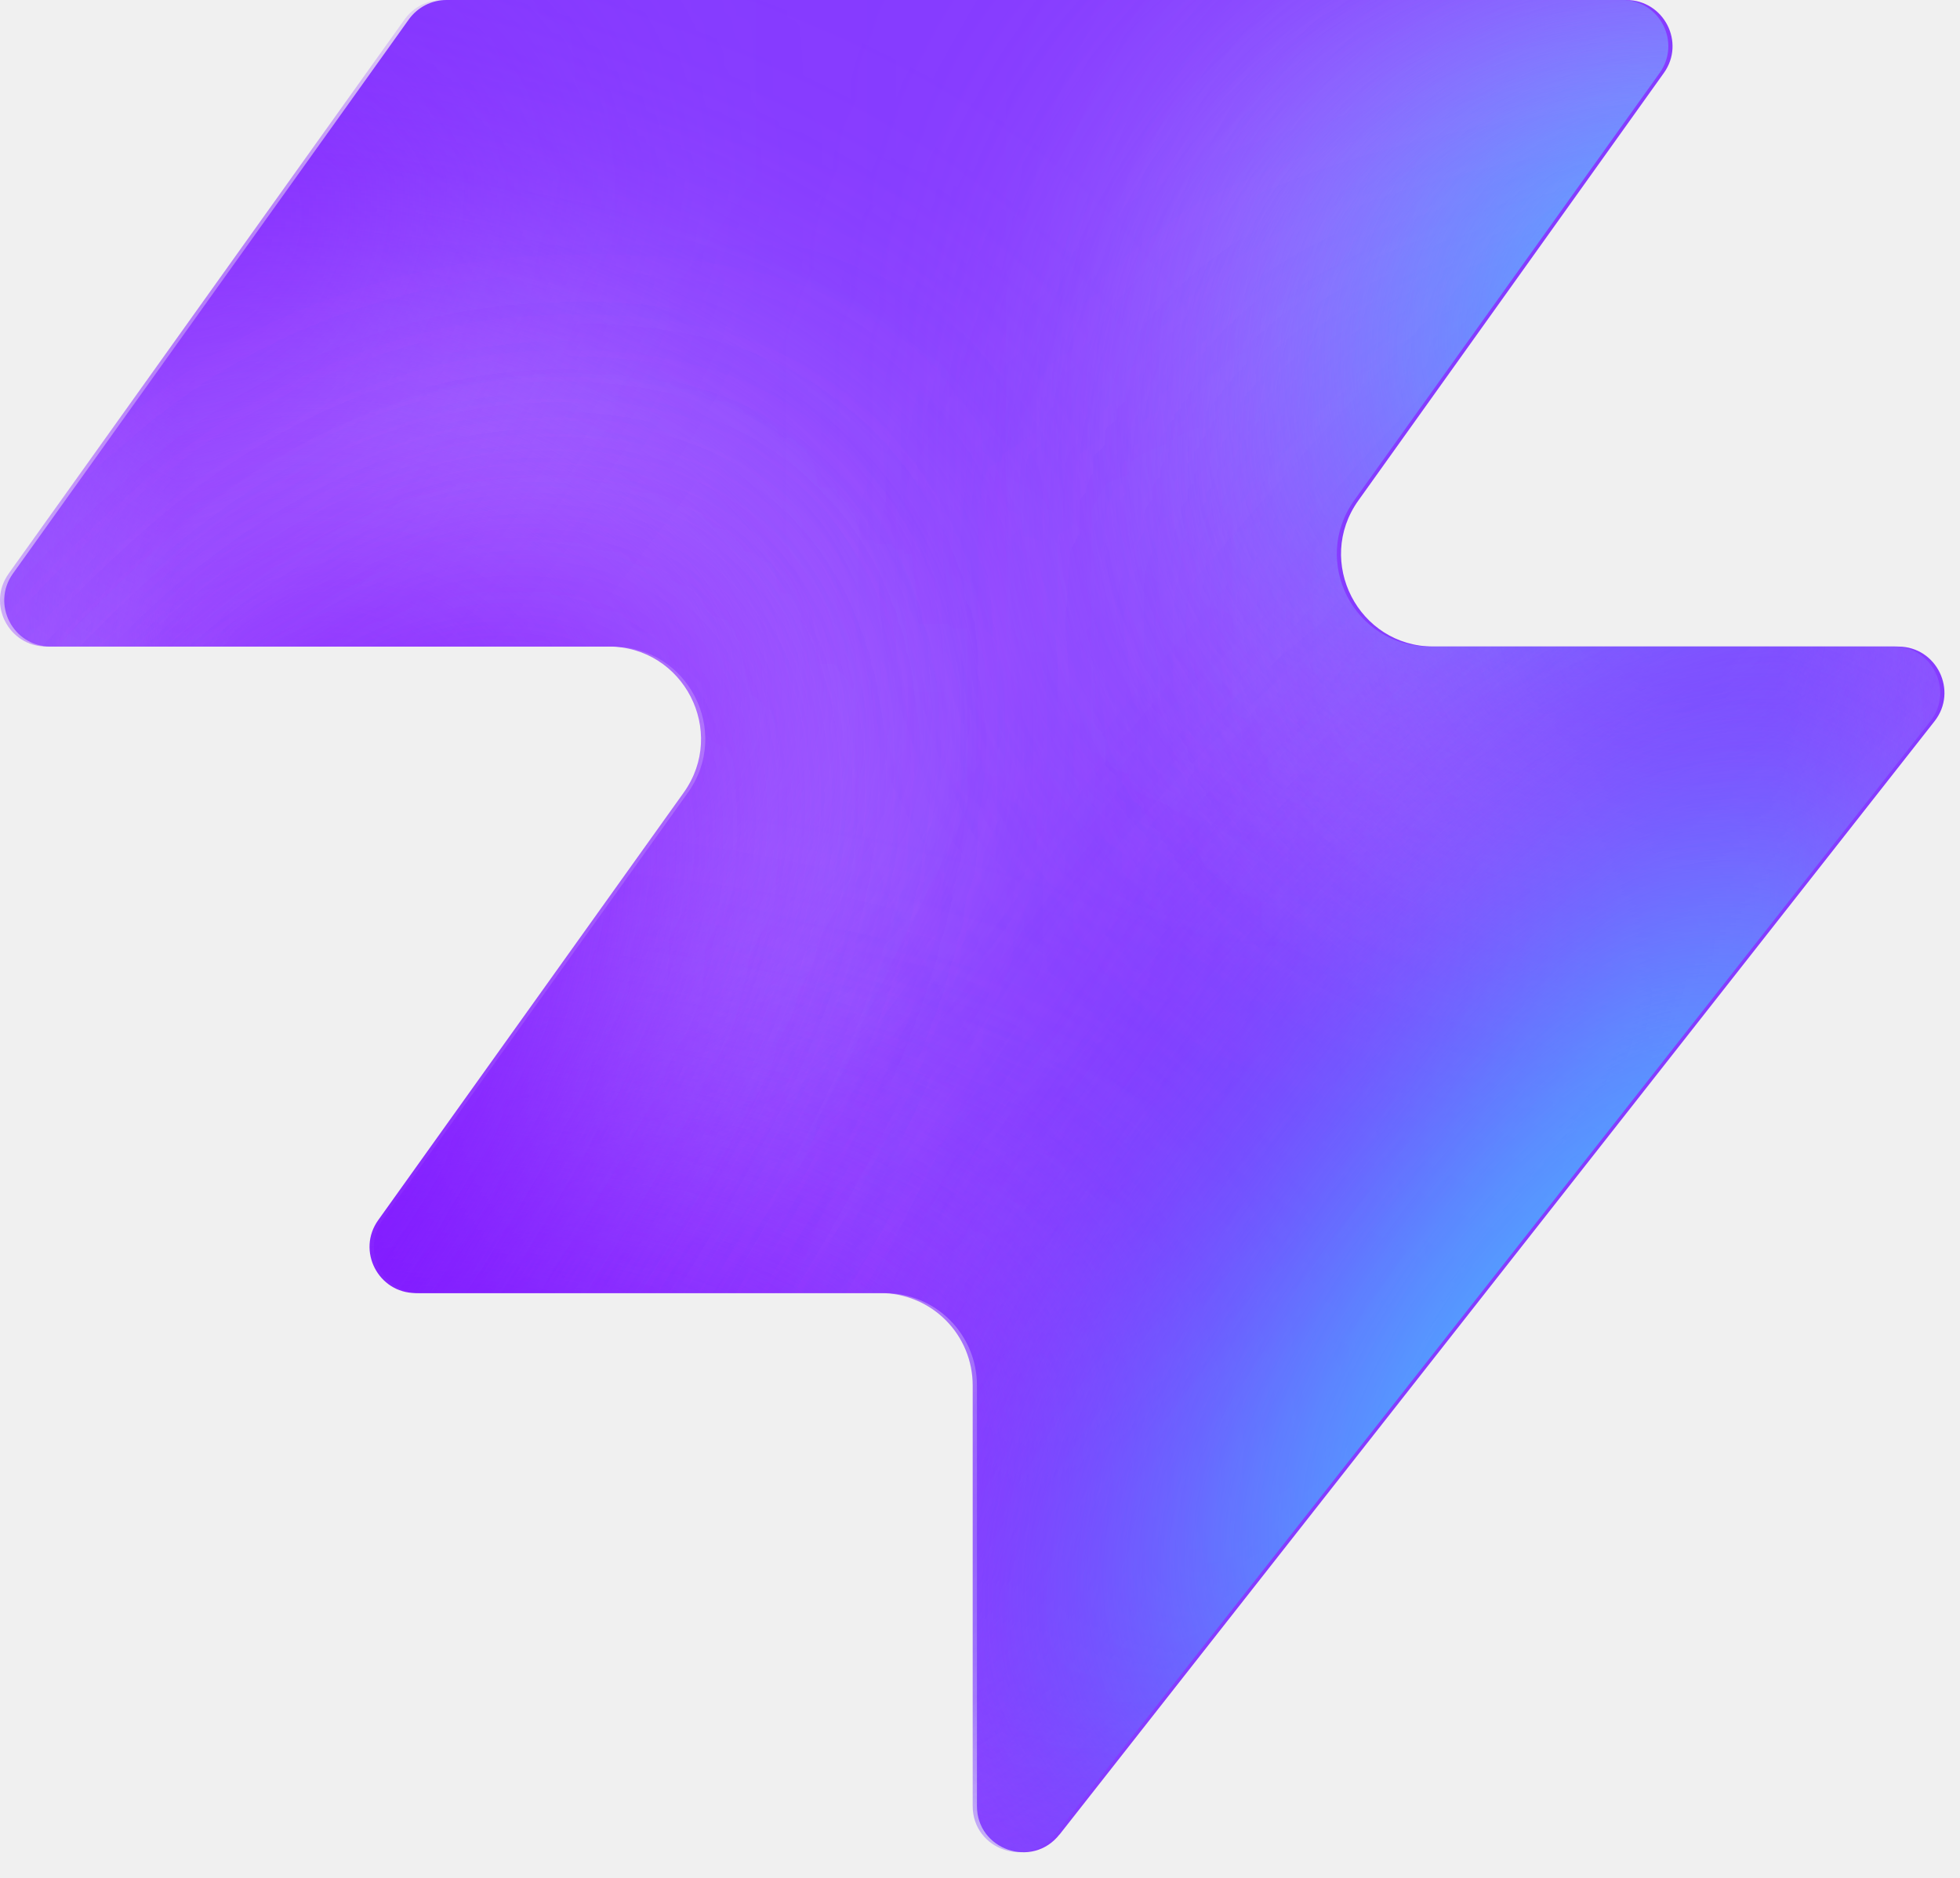
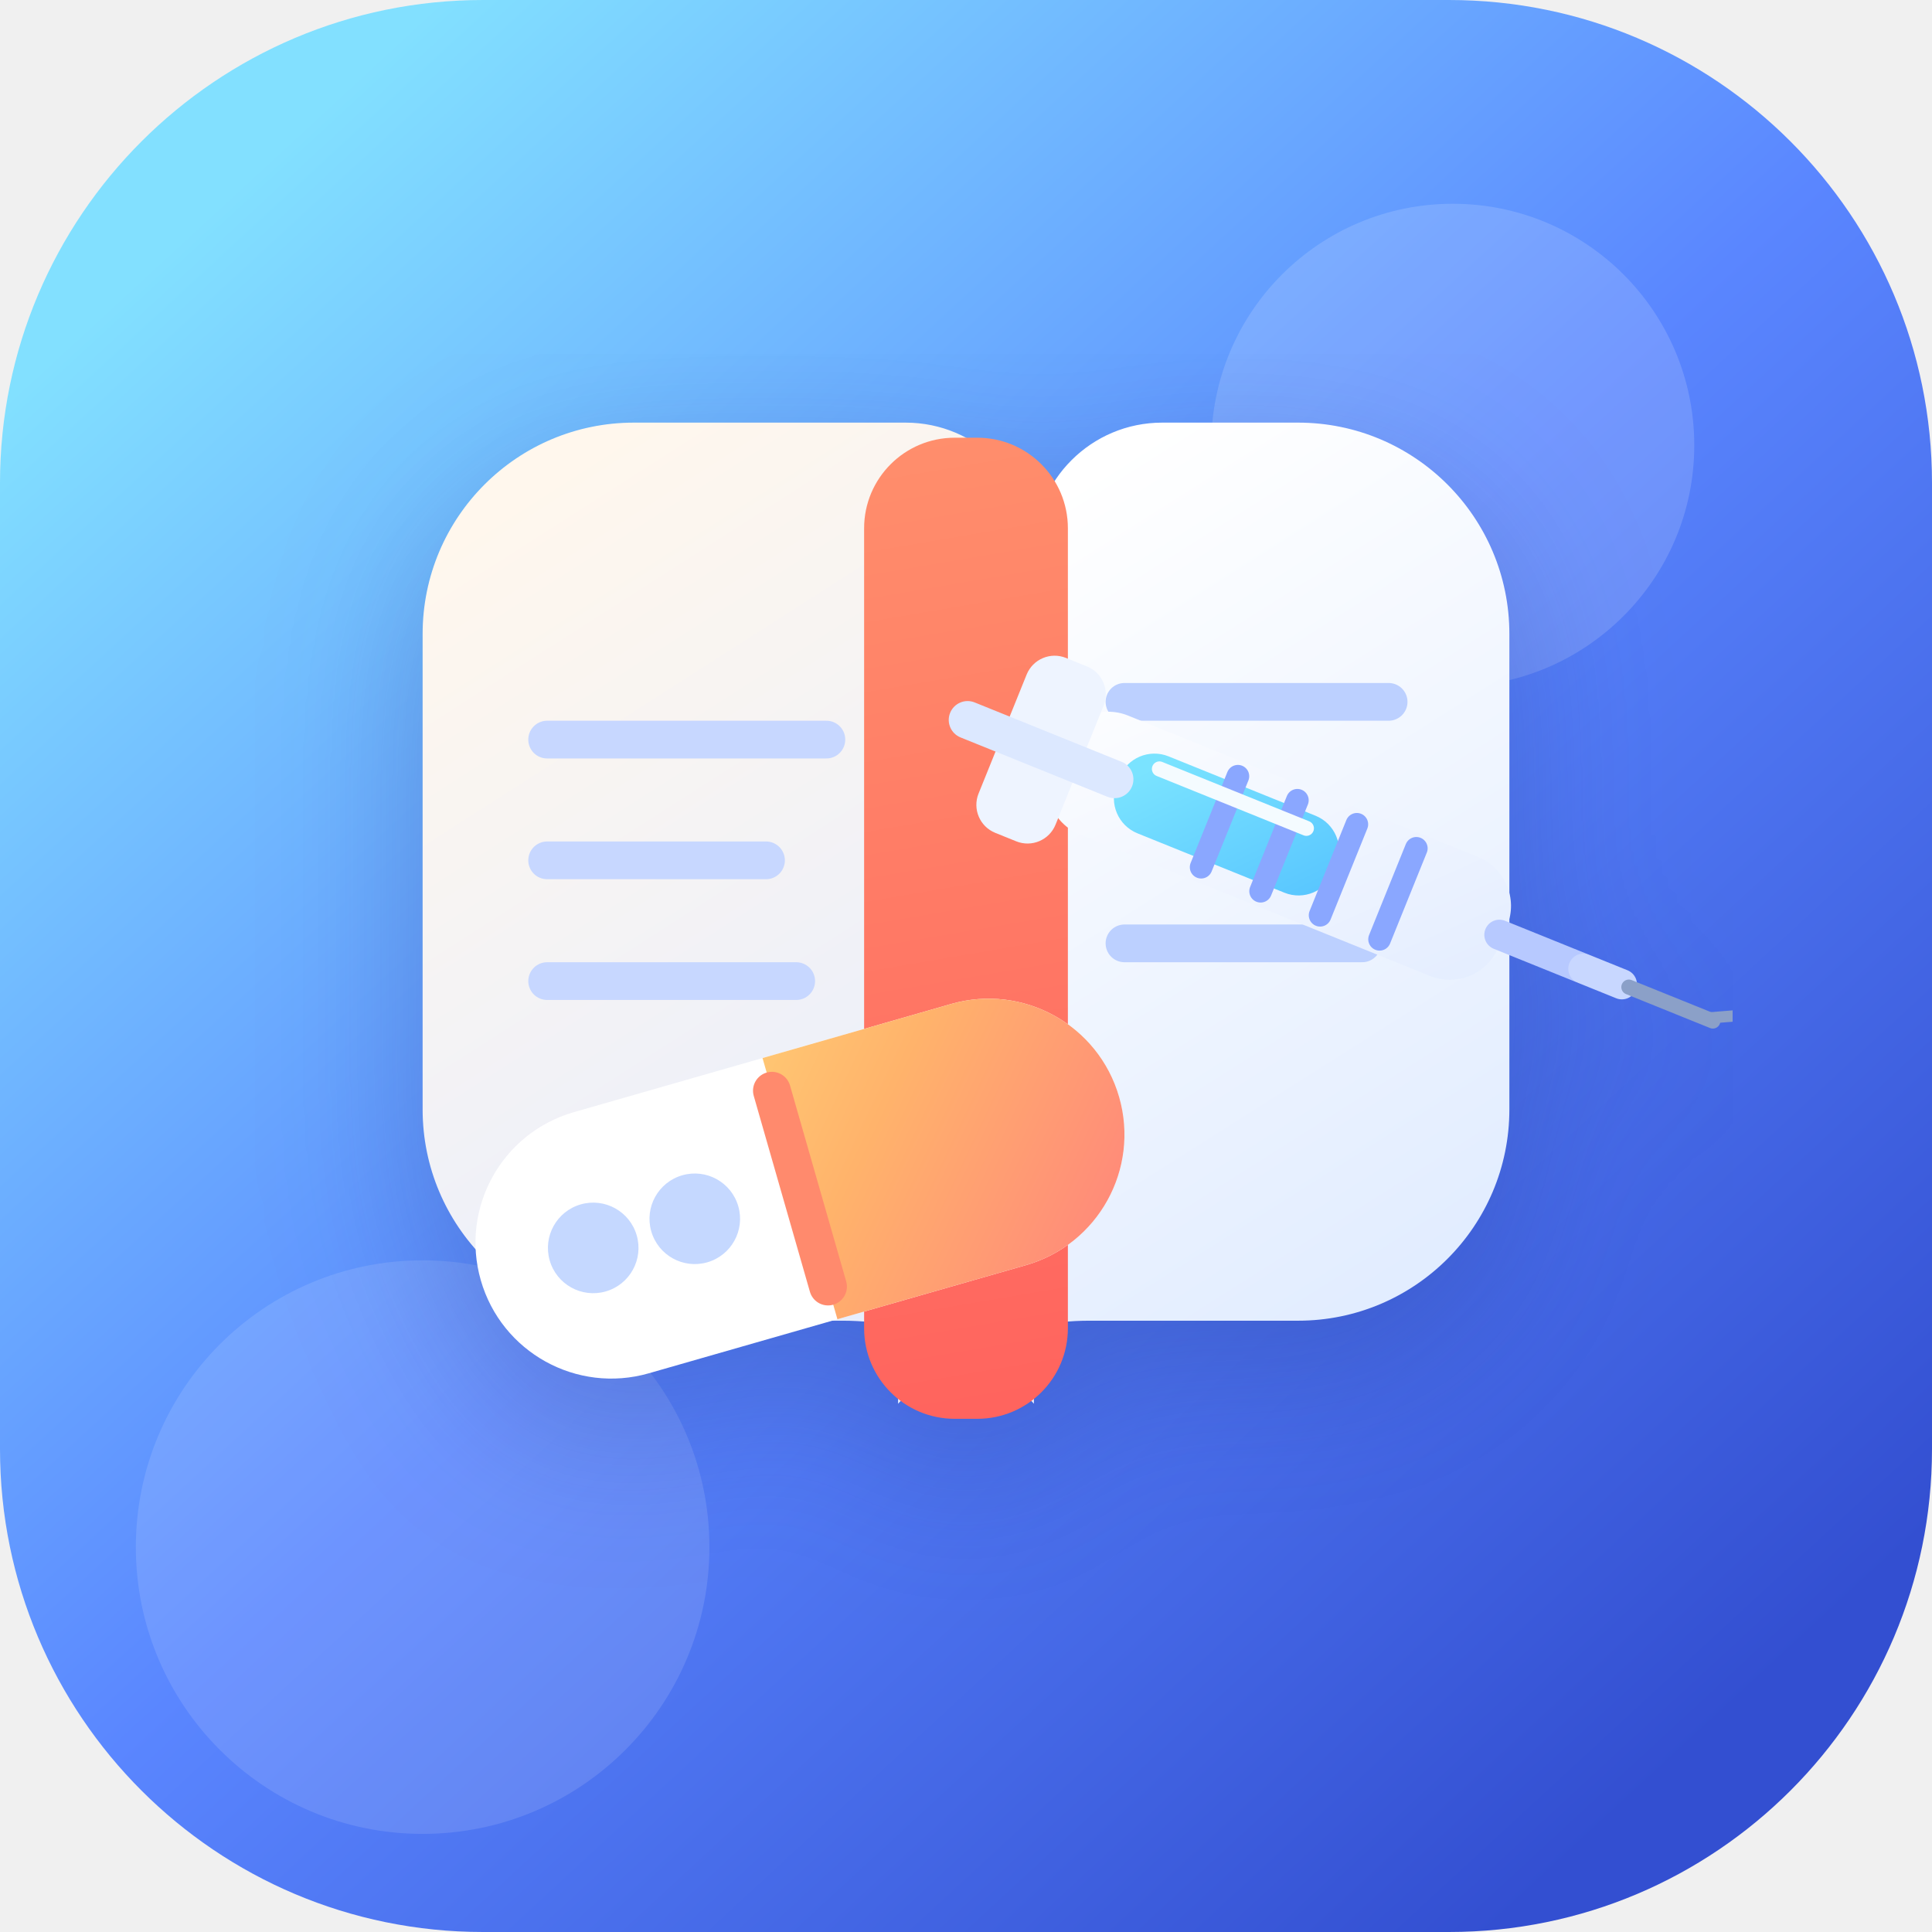
- <svg xmlns="http://www.w3.org/2000/svg" width="48" height="46" fill="none" viewBox="0 0 48 46">
-   <path fill="#863bff" d="M25.946 44.938c-.664.845-2.021.375-2.021-.698V33.937a2.26 2.26 0 0 0-2.262-2.262H10.287c-.92 0-1.456-1.04-.92-1.788l7.48-10.471c1.07-1.497 0-3.578-1.842-3.578H1.237c-.92 0-1.456-1.04-.92-1.788L10.013.474c.214-.297.556-.474.92-.474h28.894c.92 0 1.456 1.04.92 1.788l-7.48 10.471c-1.07 1.498 0 3.579 1.842 3.579h11.377c.943 0 1.473 1.088.89 1.83L25.947 44.94z" style="fill:#863bff;fill:color(display-p3 .525 .23 1);fill-opacity:1" />
-   <mask id="a" width="48" height="46" x="0" y="0" maskUnits="userSpaceOnUse" style="mask-type:alpha">
-     <path fill="#000" d="M25.842 44.938c-.664.844-2.021.375-2.021-.698V33.937a2.26 2.26 0 0 0-2.262-2.262H10.183c-.92 0-1.456-1.04-.92-1.788l7.48-10.471c1.07-1.498 0-3.579-1.842-3.579H1.133c-.92 0-1.456-1.04-.92-1.787L9.91.473c.214-.297.556-.474.92-.474h28.894c.92 0 1.456 1.04.92 1.788l-7.48 10.471c-1.07 1.498 0 3.578 1.842 3.578h11.377c.943 0 1.473 1.088.89 1.832L25.843 44.94z" style="fill:#000;fill-opacity:1" />
-   </mask>
-   <g mask="url(#a)">
-     <g filter="url(#b)">
-       <ellipse cx="5.508" cy="14.704" fill="#ede6ff" rx="5.508" ry="14.704" style="fill:#ede6ff;fill:color(display-p3 .927 .903 1);fill-opacity:1" transform="matrix(.00324 1 1 -.00324 -4.47 31.516)" />
+ <svg xmlns="http://www.w3.org/2000/svg" viewBox="0 0 512 512" fill="none">
+   <defs>
+     <linearGradient id="bg" x1="64" x2="448" y1="48" y2="464" gradientUnits="userSpaceOnUse">
+       <stop stop-color="#82E0FF" />
+       <stop offset=".5" stop-color="#5A86FF" />
+       <stop offset="1" stop-color="#334FD1" />
+     </linearGradient>
+     <linearGradient id="bookLeft" x1="106" x2="248" y1="150" y2="372" gradientUnits="userSpaceOnUse">
+       <stop stop-color="#FFF7ED" />
+       <stop offset="1" stop-color="#E5EDFF" />
+     </linearGradient>
+     <linearGradient id="bookRight" x1="260" x2="405" y1="143" y2="372" gradientUnits="userSpaceOnUse">
+       <stop stop-color="#FFFFFF" />
+       <stop offset="1" stop-color="#DCE9FF" />
+     </linearGradient>
+     <linearGradient id="spine" x1="233" x2="279" y1="118" y2="388" gradientUnits="userSpaceOnUse">
+       <stop stop-color="#FF8E6C" />
+       <stop offset="1" stop-color="#FF615D" />
+     </linearGradient>
+     <linearGradient id="pill" x1="167" x2="309" y1="253" y2="378" gradientUnits="userSpaceOnUse">
+       <stop stop-color="#FFE17D" />
+       <stop offset=".45" stop-color="#FFB36B" />
+       <stop offset="1" stop-color="#FF7481" />
+     </linearGradient>
+     <linearGradient id="syringeBarrel" x1="280" x2="402" y1="194" y2="311" gradientUnits="userSpaceOnUse">
+       <stop stop-color="#FFFFFF" />
+       <stop offset="1" stop-color="#D9E6FF" />
+     </linearGradient>
+     <linearGradient id="syringeLiquid" x1="301" x2="359" y1="220" y2="272" gradientUnits="userSpaceOnUse">
+       <stop stop-color="#7AE3FF" />
+       <stop offset="1" stop-color="#46B6FF" />
+     </linearGradient>
+     <filter id="shadow" width="394" height="366" x="65" y="94" color-interpolation-filters="sRGB" filterUnits="userSpaceOnUse">
+       <feFlood flood-opacity="0" result="BackgroundImageFix" />
+       <feGaussianBlur in="BackgroundImageFix" stdDeviation="18" />
+       <feColorMatrix in="SourceAlpha" result="hardAlpha" values="0 0 0 0 0 0 0 0 0 0 0 0 0 0 0 0 0 0 127 0" />
+       <feOffset dy="14" />
+       <feGaussianBlur stdDeviation="20" />
+       <feColorMatrix values="0 0 0 0 0.137 0 0 0 0 0.212 0 0 0 0 0.541 0 0 0 0.28 0" />
+       <feBlend in2="BackgroundImageFix" result="effect1_dropShadow_0_1" />
+       <feBlend in="SourceGraphic" in2="effect1_dropShadow_0_1" result="shape" />
+     </filter>
+   </defs>
+   <rect width="512" height="512" rx="128" fill="url(#bg)" />
+   <circle cx="385" cy="118" r="64" fill="#fff" fill-opacity=".15" />
+   <circle cx="112" cy="410" r="76" fill="#fff" fill-opacity=".12" />
+   <g filter="url(#shadow)">
+     <path fill="url(#bookLeft)" d="M112 168c0-30.928 25.072-56 56-56h72c18.778 0 34 15.222 34 34v226c-12.13-13.258-30.334-22-50.58-22H168c-30.928 0-56-25.072-56-56V168Z" />
+     <path fill="url(#bookRight)" d="M274 146c0-18.778 15.222-34 34-34h36c30.928 0 56 25.072 56 56v126c0 30.928-25.072 56-56 56h-55.42c-20.246 0-38.45 8.742-50.58 22V146Z" />
+     <rect width="54" height="260" x="229" y="116" fill="url(#spine)" rx="24" />
+     <path stroke="#C7D7FF" stroke-linecap="round" stroke-width="10" d="M145 196h74M145 228h58M145 260h66" />
+     <path stroke="#BCD0FF" stroke-linecap="round" stroke-width="10" d="M298 186h70M298 218h54M298 250h63" />
+     <g transform="rotate(-16 212 315)">
+       <rect width="176" height="72" x="124" y="279" fill="#fff" rx="36" />
+       <path fill="url(#pill)" d="M212 279h52c19.882 0 36 16.118 36 36s-16.118 36-36 36h-52v-72Z" />
+       <path stroke="#FF8A6D" stroke-linecap="round" stroke-width="10" d="M212 288v54" />
+       <circle cx="155" cy="315" r="12" fill="#C5D8FF" />
+       <circle cx="183" cy="315" r="12" fill="#C5D8FF" />
    </g>
-     <g filter="url(#c)">
-       <ellipse cx="10.399" cy="29.851" fill="#ede6ff" rx="10.399" ry="29.851" style="fill:#ede6ff;fill:color(display-p3 .927 .903 1);fill-opacity:1" transform="matrix(.00324 1 1 -.00324 -39.328 7.883)" />
-     </g>
-     <g filter="url(#d)">
-       <ellipse cx="5.508" cy="30.487" fill="#7e14ff" rx="5.508" ry="30.487" style="fill:#7e14ff;fill:color(display-p3 .492 .077 1);fill-opacity:1" transform="rotate(89.814 -25.913 -14.639)scale(1 -1)" />
-     </g>
-     <g filter="url(#e)">
-       <ellipse cx="5.508" cy="30.599" fill="#7e14ff" rx="5.508" ry="30.599" style="fill:#7e14ff;fill:color(display-p3 .492 .077 1);fill-opacity:1" transform="rotate(89.814 -32.644 -3.334)scale(1 -1)" />
-     </g>
-     <g filter="url(#f)">
-       <ellipse cx="5.508" cy="30.599" fill="#7e14ff" rx="5.508" ry="30.599" style="fill:#7e14ff;fill:color(display-p3 .492 .077 1);fill-opacity:1" transform="matrix(.00324 1 1 -.00324 -34.34 30.47)" />
-     </g>
-     <g filter="url(#g)">
-       <ellipse cx="14.072" cy="22.078" fill="#ede6ff" rx="14.072" ry="22.078" style="fill:#ede6ff;fill:color(display-p3 .927 .903 1);fill-opacity:1" transform="rotate(93.35 24.506 48.493)scale(-1 1)" />
-     </g>
-     <g filter="url(#h)">
-       <ellipse cx="3.47" cy="21.501" fill="#7e14ff" rx="3.47" ry="21.501" style="fill:#7e14ff;fill:color(display-p3 .492 .077 1);fill-opacity:1" transform="rotate(89.009 28.708 47.59)scale(-1 1)" />
-     </g>
-     <g filter="url(#i)">
-       <ellipse cx="3.47" cy="21.501" fill="#7e14ff" rx="3.47" ry="21.501" style="fill:#7e14ff;fill:color(display-p3 .492 .077 1);fill-opacity:1" transform="rotate(89.009 28.708 47.59)scale(-1 1)" />
-     </g>
-     <g filter="url(#j)">
-       <ellipse cx=".387" cy="8.972" fill="#7e14ff" rx="4.407" ry="29.108" style="fill:#7e14ff;fill:color(display-p3 .492 .077 1);fill-opacity:1" transform="rotate(39.51 .387 8.972)" />
-     </g>
-     <g filter="url(#k)">
-       <ellipse cx="47.523" cy="-6.092" fill="#7e14ff" rx="4.407" ry="29.108" style="fill:#7e14ff;fill:color(display-p3 .492 .077 1);fill-opacity:1" transform="rotate(37.892 47.523 -6.092)" />
-     </g>
-     <g filter="url(#l)">
-       <ellipse cx="41.412" cy="6.333" fill="#47bfff" rx="5.971" ry="9.665" style="fill:#47bfff;fill:color(display-p3 .28 .748 1);fill-opacity:1" transform="rotate(37.892 41.412 6.333)" />
-     </g>
-     <g filter="url(#m)">
-       <ellipse cx="-1.879" cy="38.332" fill="#7e14ff" rx="4.407" ry="29.108" style="fill:#7e14ff;fill:color(display-p3 .492 .077 1);fill-opacity:1" transform="rotate(37.892 -1.88 38.332)" />
-     </g>
-     <g filter="url(#n)">
-       <ellipse cx="-1.879" cy="38.332" fill="#7e14ff" rx="4.407" ry="29.108" style="fill:#7e14ff;fill:color(display-p3 .492 .077 1);fill-opacity:1" transform="rotate(37.892 -1.88 38.332)" />
-     </g>
-     <g filter="url(#o)">
-       <ellipse cx="35.651" cy="29.907" fill="#7e14ff" rx="4.407" ry="29.108" style="fill:#7e14ff;fill:color(display-p3 .492 .077 1);fill-opacity:1" transform="rotate(37.892 35.651 29.907)" />
-     </g>
-     <g filter="url(#p)">
-       <ellipse cx="38.418" cy="32.4" fill="#47bfff" rx="5.971" ry="15.297" style="fill:#47bfff;fill:color(display-p3 .28 .748 1);fill-opacity:1" transform="rotate(37.892 38.418 32.4)" />
+     <g transform="rotate(22 351 229)">
+       <rect width="128" height="34" x="274" y="212" fill="url(#syringeBarrel)" rx="14" />
+       <rect width="62" height="22" x="292" y="218" fill="url(#syringeLiquid)" rx="10" />
+       <rect width="22" height="50" x="259" y="204" fill="#EEF4FF" rx="8" />
+       <rect width="52" height="10" x="244" y="224" fill="#DCE8FF" rx="5" />
+       <path stroke="#8AA7FF" stroke-linecap="round" stroke-width="6" d="M321 216v26M338 216v26M355 216v26M372 216v26" />
+       <path stroke="#B7C9FF" stroke-linecap="round" stroke-width="8" d="M401 229h23" />
+       <path stroke="#C8D7FF" stroke-linecap="round" stroke-width="8" d="M425 229h11" />
+       <path stroke="#F4FBFF" stroke-linecap="round" stroke-width="4" d="M301 222h42" />
+       <path stroke="#8BA0C8" stroke-linecap="round" stroke-width="4" d="M438 229h24" />
+       <path stroke="#8BA0C8" stroke-linecap="round" stroke-width="3" d="m460 229 18-9" />
    </g>
  </g>
-   <defs>
-     <filter id="b" width="60.045" height="41.654" x="-19.77" y="16.149" color-interpolation-filters="sRGB" filterUnits="userSpaceOnUse">
-       <feFlood flood-opacity="0" result="BackgroundImageFix" />
-       <feBlend in="SourceGraphic" in2="BackgroundImageFix" result="shape" />
-       <feGaussianBlur result="effect1_foregroundBlur_2002_17158" stdDeviation="7.659" />
-     </filter>
-     <filter id="c" width="90.34" height="51.437" x="-54.613" y="-7.533" color-interpolation-filters="sRGB" filterUnits="userSpaceOnUse">
-       <feFlood flood-opacity="0" result="BackgroundImageFix" />
-       <feBlend in="SourceGraphic" in2="BackgroundImageFix" result="shape" />
-       <feGaussianBlur result="effect1_foregroundBlur_2002_17158" stdDeviation="7.659" />
-     </filter>
-     <filter id="d" width="79.355" height="29.4" x="-49.64" y="2.03" color-interpolation-filters="sRGB" filterUnits="userSpaceOnUse">
-       <feFlood flood-opacity="0" result="BackgroundImageFix" />
-       <feBlend in="SourceGraphic" in2="BackgroundImageFix" result="shape" />
-       <feGaussianBlur result="effect1_foregroundBlur_2002_17158" stdDeviation="4.596" />
-     </filter>
-     <filter id="e" width="79.579" height="29.4" x="-45.045" y="20.029" color-interpolation-filters="sRGB" filterUnits="userSpaceOnUse">
-       <feFlood flood-opacity="0" result="BackgroundImageFix" />
-       <feBlend in="SourceGraphic" in2="BackgroundImageFix" result="shape" />
-       <feGaussianBlur result="effect1_foregroundBlur_2002_17158" stdDeviation="4.596" />
-     </filter>
-     <filter id="f" width="79.579" height="29.4" x="-43.513" y="21.178" color-interpolation-filters="sRGB" filterUnits="userSpaceOnUse">
-       <feFlood flood-opacity="0" result="BackgroundImageFix" />
-       <feBlend in="SourceGraphic" in2="BackgroundImageFix" result="shape" />
-       <feGaussianBlur result="effect1_foregroundBlur_2002_17158" stdDeviation="4.596" />
-     </filter>
-     <filter id="g" width="74.749" height="58.852" x="15.756" y="-17.901" color-interpolation-filters="sRGB" filterUnits="userSpaceOnUse">
-       <feFlood flood-opacity="0" result="BackgroundImageFix" />
-       <feBlend in="SourceGraphic" in2="BackgroundImageFix" result="shape" />
-       <feGaussianBlur result="effect1_foregroundBlur_2002_17158" stdDeviation="7.659" />
-     </filter>
-     <filter id="h" width="61.377" height="25.362" x="23.548" y="2.284" color-interpolation-filters="sRGB" filterUnits="userSpaceOnUse">
-       <feFlood flood-opacity="0" result="BackgroundImageFix" />
-       <feBlend in="SourceGraphic" in2="BackgroundImageFix" result="shape" />
-       <feGaussianBlur result="effect1_foregroundBlur_2002_17158" stdDeviation="4.596" />
-     </filter>
-     <filter id="i" width="61.377" height="25.362" x="23.548" y="2.284" color-interpolation-filters="sRGB" filterUnits="userSpaceOnUse">
-       <feFlood flood-opacity="0" result="BackgroundImageFix" />
-       <feBlend in="SourceGraphic" in2="BackgroundImageFix" result="shape" />
-       <feGaussianBlur result="effect1_foregroundBlur_2002_17158" stdDeviation="4.596" />
-     </filter>
-     <filter id="j" width="56.045" height="63.649" x="-27.636" y="-22.853" color-interpolation-filters="sRGB" filterUnits="userSpaceOnUse">
-       <feFlood flood-opacity="0" result="BackgroundImageFix" />
-       <feBlend in="SourceGraphic" in2="BackgroundImageFix" result="shape" />
-       <feGaussianBlur result="effect1_foregroundBlur_2002_17158" stdDeviation="4.596" />
-     </filter>
-     <filter id="k" width="54.814" height="64.646" x="20.116" y="-38.415" color-interpolation-filters="sRGB" filterUnits="userSpaceOnUse">
-       <feFlood flood-opacity="0" result="BackgroundImageFix" />
-       <feBlend in="SourceGraphic" in2="BackgroundImageFix" result="shape" />
-       <feGaussianBlur result="effect1_foregroundBlur_2002_17158" stdDeviation="4.596" />
-     </filter>
-     <filter id="l" width="33.541" height="35.313" x="24.641" y="-11.323" color-interpolation-filters="sRGB" filterUnits="userSpaceOnUse">
-       <feFlood flood-opacity="0" result="BackgroundImageFix" />
-       <feBlend in="SourceGraphic" in2="BackgroundImageFix" result="shape" />
-       <feGaussianBlur result="effect1_foregroundBlur_2002_17158" stdDeviation="4.596" />
-     </filter>
-     <filter id="m" width="54.814" height="64.646" x="-29.286" y="6.009" color-interpolation-filters="sRGB" filterUnits="userSpaceOnUse">
-       <feFlood flood-opacity="0" result="BackgroundImageFix" />
-       <feBlend in="SourceGraphic" in2="BackgroundImageFix" result="shape" />
-       <feGaussianBlur result="effect1_foregroundBlur_2002_17158" stdDeviation="4.596" />
-     </filter>
-     <filter id="n" width="54.814" height="64.646" x="-29.286" y="6.009" color-interpolation-filters="sRGB" filterUnits="userSpaceOnUse">
-       <feFlood flood-opacity="0" result="BackgroundImageFix" />
-       <feBlend in="SourceGraphic" in2="BackgroundImageFix" result="shape" />
-       <feGaussianBlur result="effect1_foregroundBlur_2002_17158" stdDeviation="4.596" />
-     </filter>
-     <filter id="o" width="54.814" height="64.646" x="8.244" y="-2.416" color-interpolation-filters="sRGB" filterUnits="userSpaceOnUse">
-       <feFlood flood-opacity="0" result="BackgroundImageFix" />
-       <feBlend in="SourceGraphic" in2="BackgroundImageFix" result="shape" />
-       <feGaussianBlur result="effect1_foregroundBlur_2002_17158" stdDeviation="4.596" />
-     </filter>
-     <filter id="p" width="39.409" height="43.623" x="18.713" y="10.588" color-interpolation-filters="sRGB" filterUnits="userSpaceOnUse">
-       <feFlood flood-opacity="0" result="BackgroundImageFix" />
-       <feBlend in="SourceGraphic" in2="BackgroundImageFix" result="shape" />
-       <feGaussianBlur result="effect1_foregroundBlur_2002_17158" stdDeviation="4.596" />
-     </filter>
-   </defs>
</svg>
